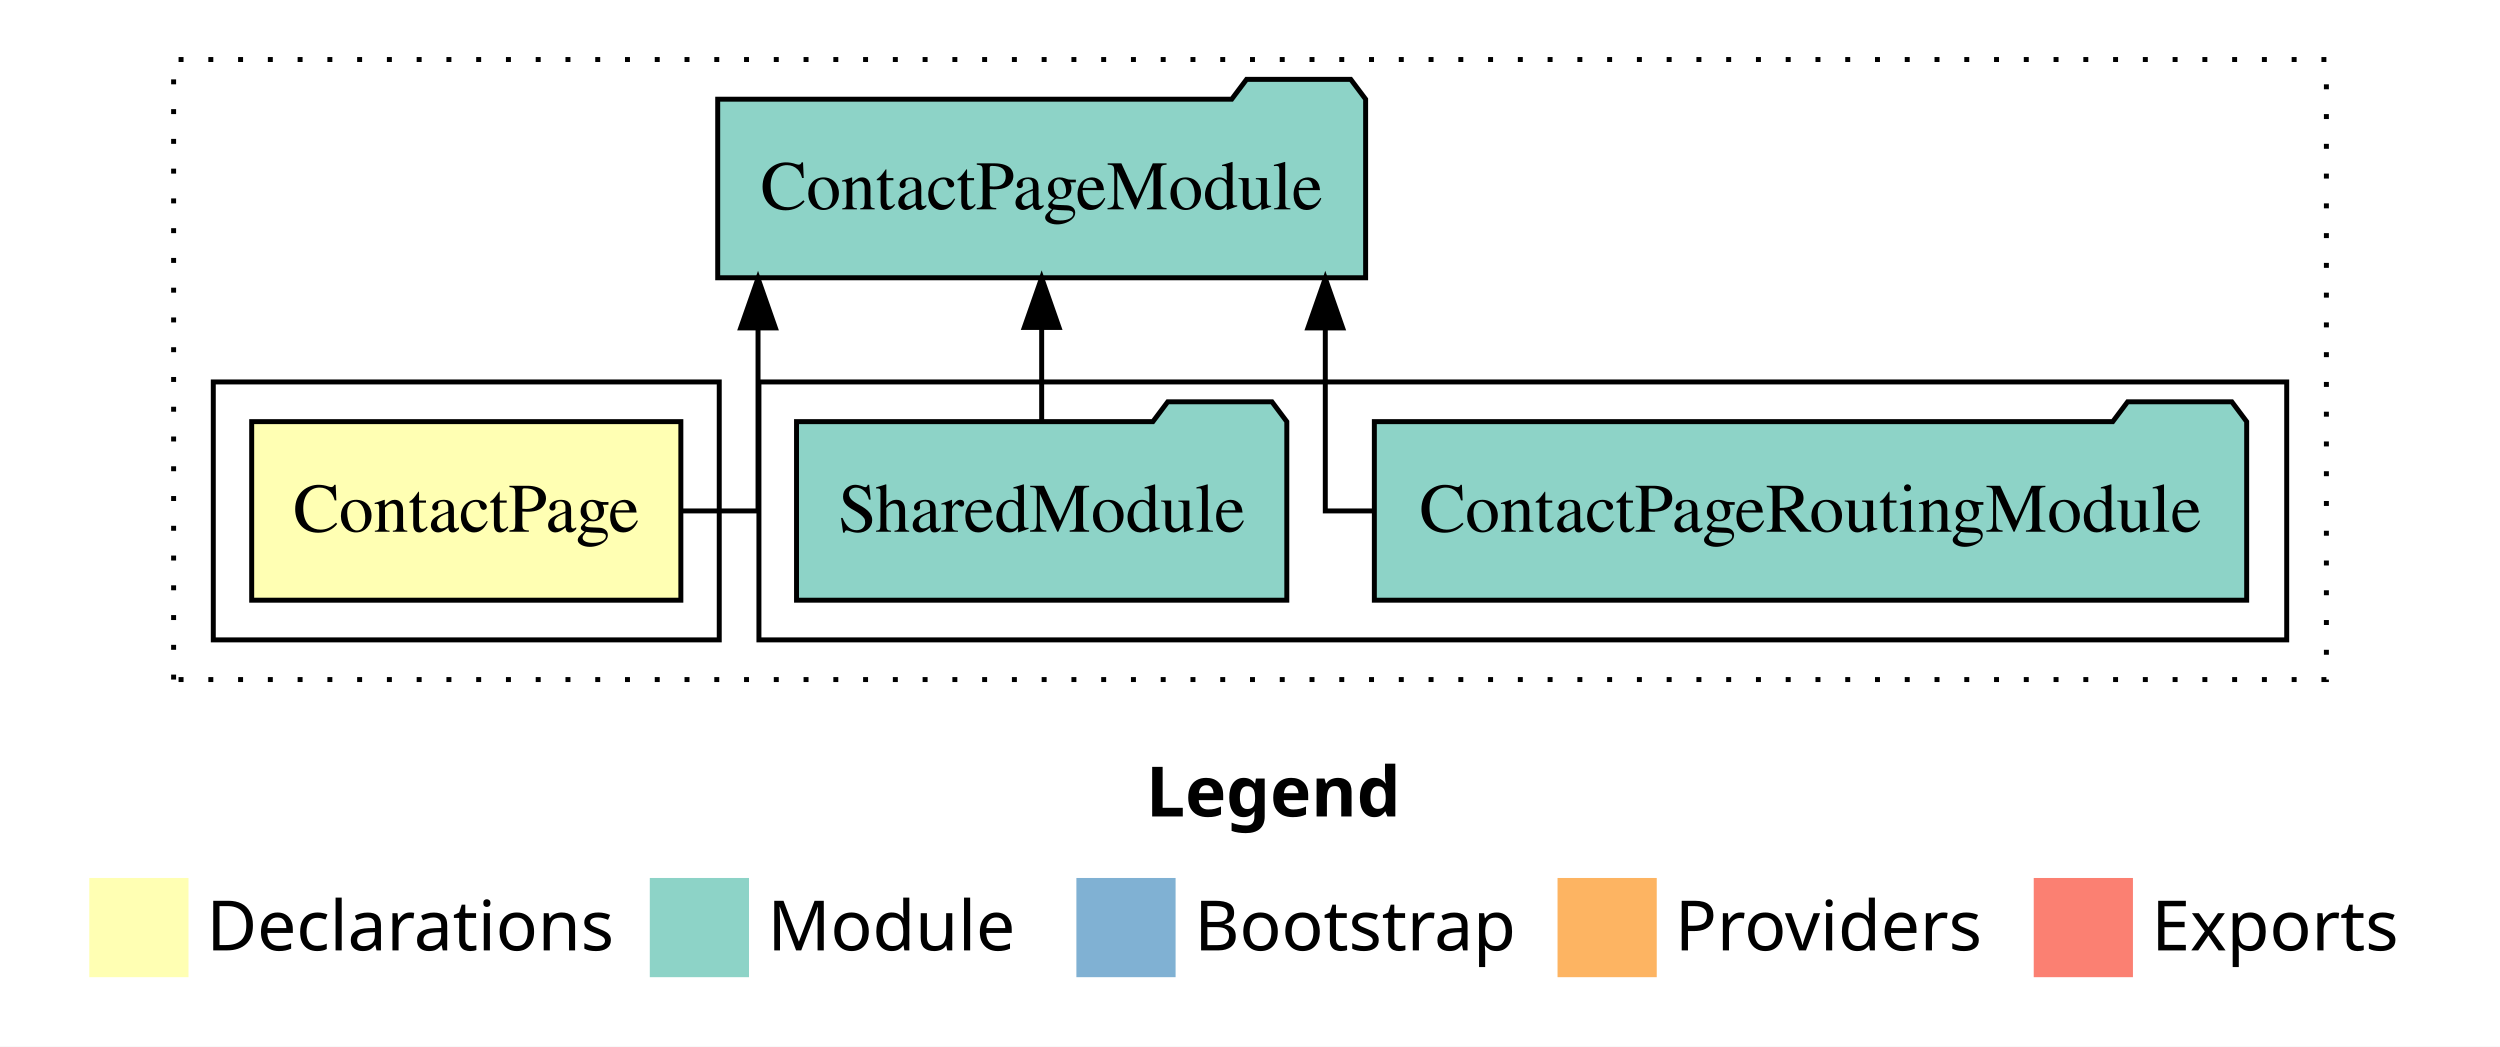
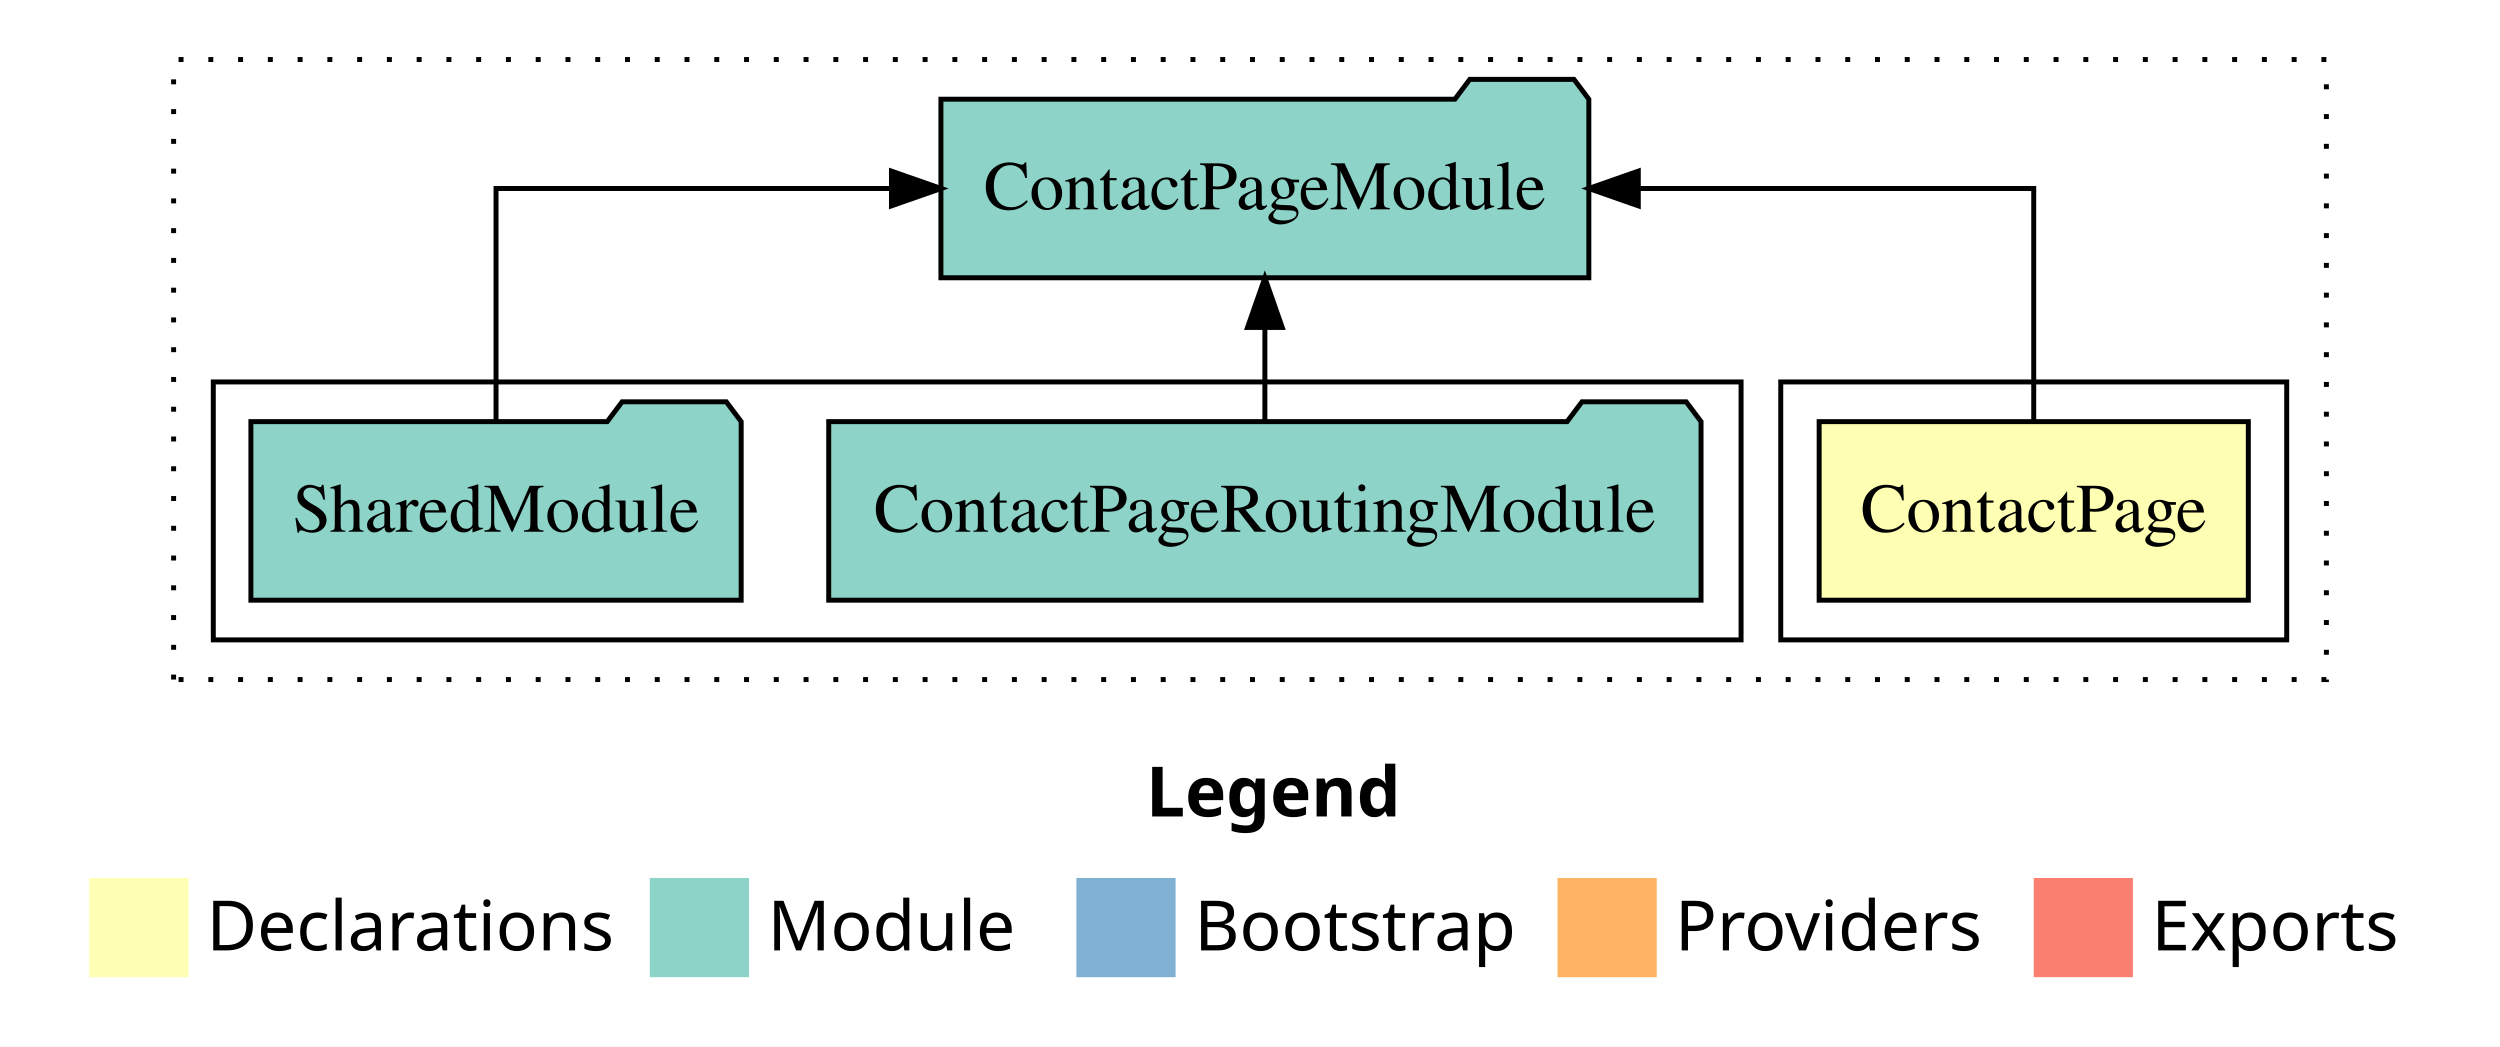
<svg xmlns="http://www.w3.org/2000/svg" width="504pt" height="211pt" viewBox="0.00 0.00 504.00 211.00">
  <g id="graph0" class="graph" transform="scale(1 1) rotate(0) translate(4 207)">
    <polygon fill="white" stroke="transparent" points="-4,4 -4,-207 500,-207 500,4 -4,4" />
    <text text-anchor="start" x="227.01" y="-42.4" font-family="sans-serif" font-weight="bold" font-size="14.00">Legend</text>
    <polygon fill="#ffffb3" stroke="transparent" points="14,-10 14,-30 34,-30 34,-10 14,-10" />
    <text text-anchor="start" x="37.63" y="-15.4" font-family="sans-serif" font-size="14.00">  Declarations</text>
    <polygon fill="#8dd3c7" stroke="transparent" points="127,-10 127,-30 147,-30 147,-10 127,-10" />
    <text text-anchor="start" x="150.73" y="-15.4" font-family="sans-serif" font-size="14.00">  Module</text>
    <polygon fill="#80b1d3" stroke="transparent" points="213,-10 213,-30 233,-30 233,-10 213,-10" />
    <text text-anchor="start" x="236.78" y="-15.4" font-family="sans-serif" font-size="14.00">  Bootstrap</text>
    <polygon fill="#fdb462" stroke="transparent" points="310,-10 310,-30 330,-30 330,-10 310,-10" />
    <text text-anchor="start" x="333.67" y="-15.4" font-family="sans-serif" font-size="14.00">  Providers</text>
    <polygon fill="#fb8072" stroke="transparent" points="406,-10 406,-30 426,-30 426,-10 406,-10" />
    <text text-anchor="start" x="429.73" y="-15.4" font-family="sans-serif" font-size="14.00">  Exports</text>
    <g id="clust1" class="cluster">
      <polygon fill="none" stroke="black" stroke-dasharray="1,5" points="31,-70 31,-195 465,-195 465,-70 31,-70" />
    </g>
+     <g id="clust2" class="cluster">
+       <polygon fill="none" stroke="black" points="355,-78 355,-130 457,-130 457,-78 355,-78" />
+     </g>
    <g id="clust4" class="cluster">
-       <polygon fill="none" stroke="black" points="149,-78 149,-130 457,-130 457,-78 149,-78" />
-     </g>
-     <g id="clust2" class="cluster">
-       <polygon fill="none" stroke="black" points="39,-78 39,-130 141,-130 141,-78 39,-78" />
+       <polygon fill="none" stroke="black" points="39,-78 39,-130 347,-130 347,-78 39,-78" />
    </g>
    <g id="node1" class="node">
-       <polygon fill="#ffffb3" stroke="black" points="133.26,-122 46.74,-122 46.74,-86 133.26,-86 133.26,-122" />
-       <text text-anchor="middle" x="90" y="-99.8" font-family="Times,serif" font-size="14.00">ContactPage</text>
+       <polygon fill="#ffffb3" stroke="black" points="449.26,-122 362.74,-122 362.74,-86 449.26,-86 449.26,-122" />
+       <text text-anchor="middle" x="406" y="-99.8" font-family="Times,serif" font-size="14.00">ContactPage</text>
    </g>
    <g id="node2" class="node">
-       <polygon fill="#8dd3c7" stroke="black" points="271.31,-187 268.31,-191 247.31,-191 244.31,-187 140.69,-187 140.69,-151 271.31,-151 271.31,-187" />
-       <text text-anchor="middle" x="206" y="-164.8" font-family="Times,serif" font-size="14.00">ContactPageModule</text>
+       <polygon fill="#8dd3c7" stroke="black" points="316.31,-187 313.31,-191 292.31,-191 289.31,-187 185.69,-187 185.69,-151 316.31,-151 316.31,-187" />
+       <text text-anchor="middle" x="251" y="-164.8" font-family="Times,serif" font-size="14.00">ContactPageModule</text>
    </g>
    <g id="edge1" class="edge">
-       <path fill="none" stroke="black" d="M133.36,-104C142.18,-104 148.82,-104 148.82,-104 148.82,-104 148.82,-140.89 148.82,-140.89" />
-       <polygon fill="black" stroke="black" points="145.32,-140.89 148.82,-150.89 152.32,-140.89 145.32,-140.89" />
+       <path fill="none" stroke="black" d="M406,-122.11C406,-141.34 406,-169 406,-169 406,-169 326.28,-169 326.28,-169" />
+       <polygon fill="black" stroke="black" points="326.28,-165.5 316.28,-169 326.28,-172.5 326.28,-165.5" />
    </g>
    <g id="node3" class="node">
-       <polygon fill="#8dd3c7" stroke="black" points="448.93,-122 445.93,-126 424.93,-126 421.93,-122 273.07,-122 273.07,-86 448.93,-86 448.93,-122" />
-       <text text-anchor="middle" x="361" y="-99.8" font-family="Times,serif" font-size="14.00">ContactPageRoutingModule</text>
+       <polygon fill="#8dd3c7" stroke="black" points="338.93,-122 335.93,-126 314.93,-126 311.93,-122 163.07,-122 163.07,-86 338.93,-86 338.93,-122" />
+       <text text-anchor="middle" x="251" y="-99.8" font-family="Times,serif" font-size="14.00">ContactPageRoutingModule</text>
    </g>
    <g id="edge2" class="edge">
-       <path fill="none" stroke="black" d="M273.28,-104C267.06,-104 263.18,-104 263.18,-104 263.18,-104 263.18,-140.89 263.18,-140.89" />
-       <polygon fill="black" stroke="black" points="259.68,-140.89 263.18,-150.89 266.68,-140.89 259.68,-140.89" />
+       <path fill="none" stroke="black" d="M251,-122.11C251,-122.11 251,-140.99 251,-140.99" />
+       <polygon fill="black" stroke="black" points="247.5,-140.99 251,-150.99 254.5,-140.99 247.5,-140.99" />
    </g>
    <g id="node4" class="node">
-       <polygon fill="#8dd3c7" stroke="black" points="255.42,-122 252.42,-126 231.42,-126 228.42,-122 156.58,-122 156.58,-86 255.42,-86 255.42,-122" />
-       <text text-anchor="middle" x="206" y="-99.8" font-family="Times,serif" font-size="14.00">SharedModule</text>
+       <polygon fill="#8dd3c7" stroke="black" points="145.42,-122 142.42,-126 121.42,-126 118.42,-122 46.58,-122 46.58,-86 145.42,-86 145.42,-122" />
+       <text text-anchor="middle" x="96" y="-99.8" font-family="Times,serif" font-size="14.00">SharedModule</text>
    </g>
    <g id="edge3" class="edge">
-       <path fill="none" stroke="black" d="M206,-122.11C206,-122.11 206,-140.99 206,-140.99" />
-       <polygon fill="black" stroke="black" points="202.5,-140.99 206,-150.99 209.5,-140.99 202.5,-140.99" />
+       <path fill="none" stroke="black" d="M96,-122.11C96,-141.34 96,-169 96,-169 96,-169 175.72,-169 175.72,-169" />
+       <polygon fill="black" stroke="black" points="175.72,-172.5 185.72,-169 175.72,-165.5 175.72,-172.5" />
    </g>
  </g>
</svg>
